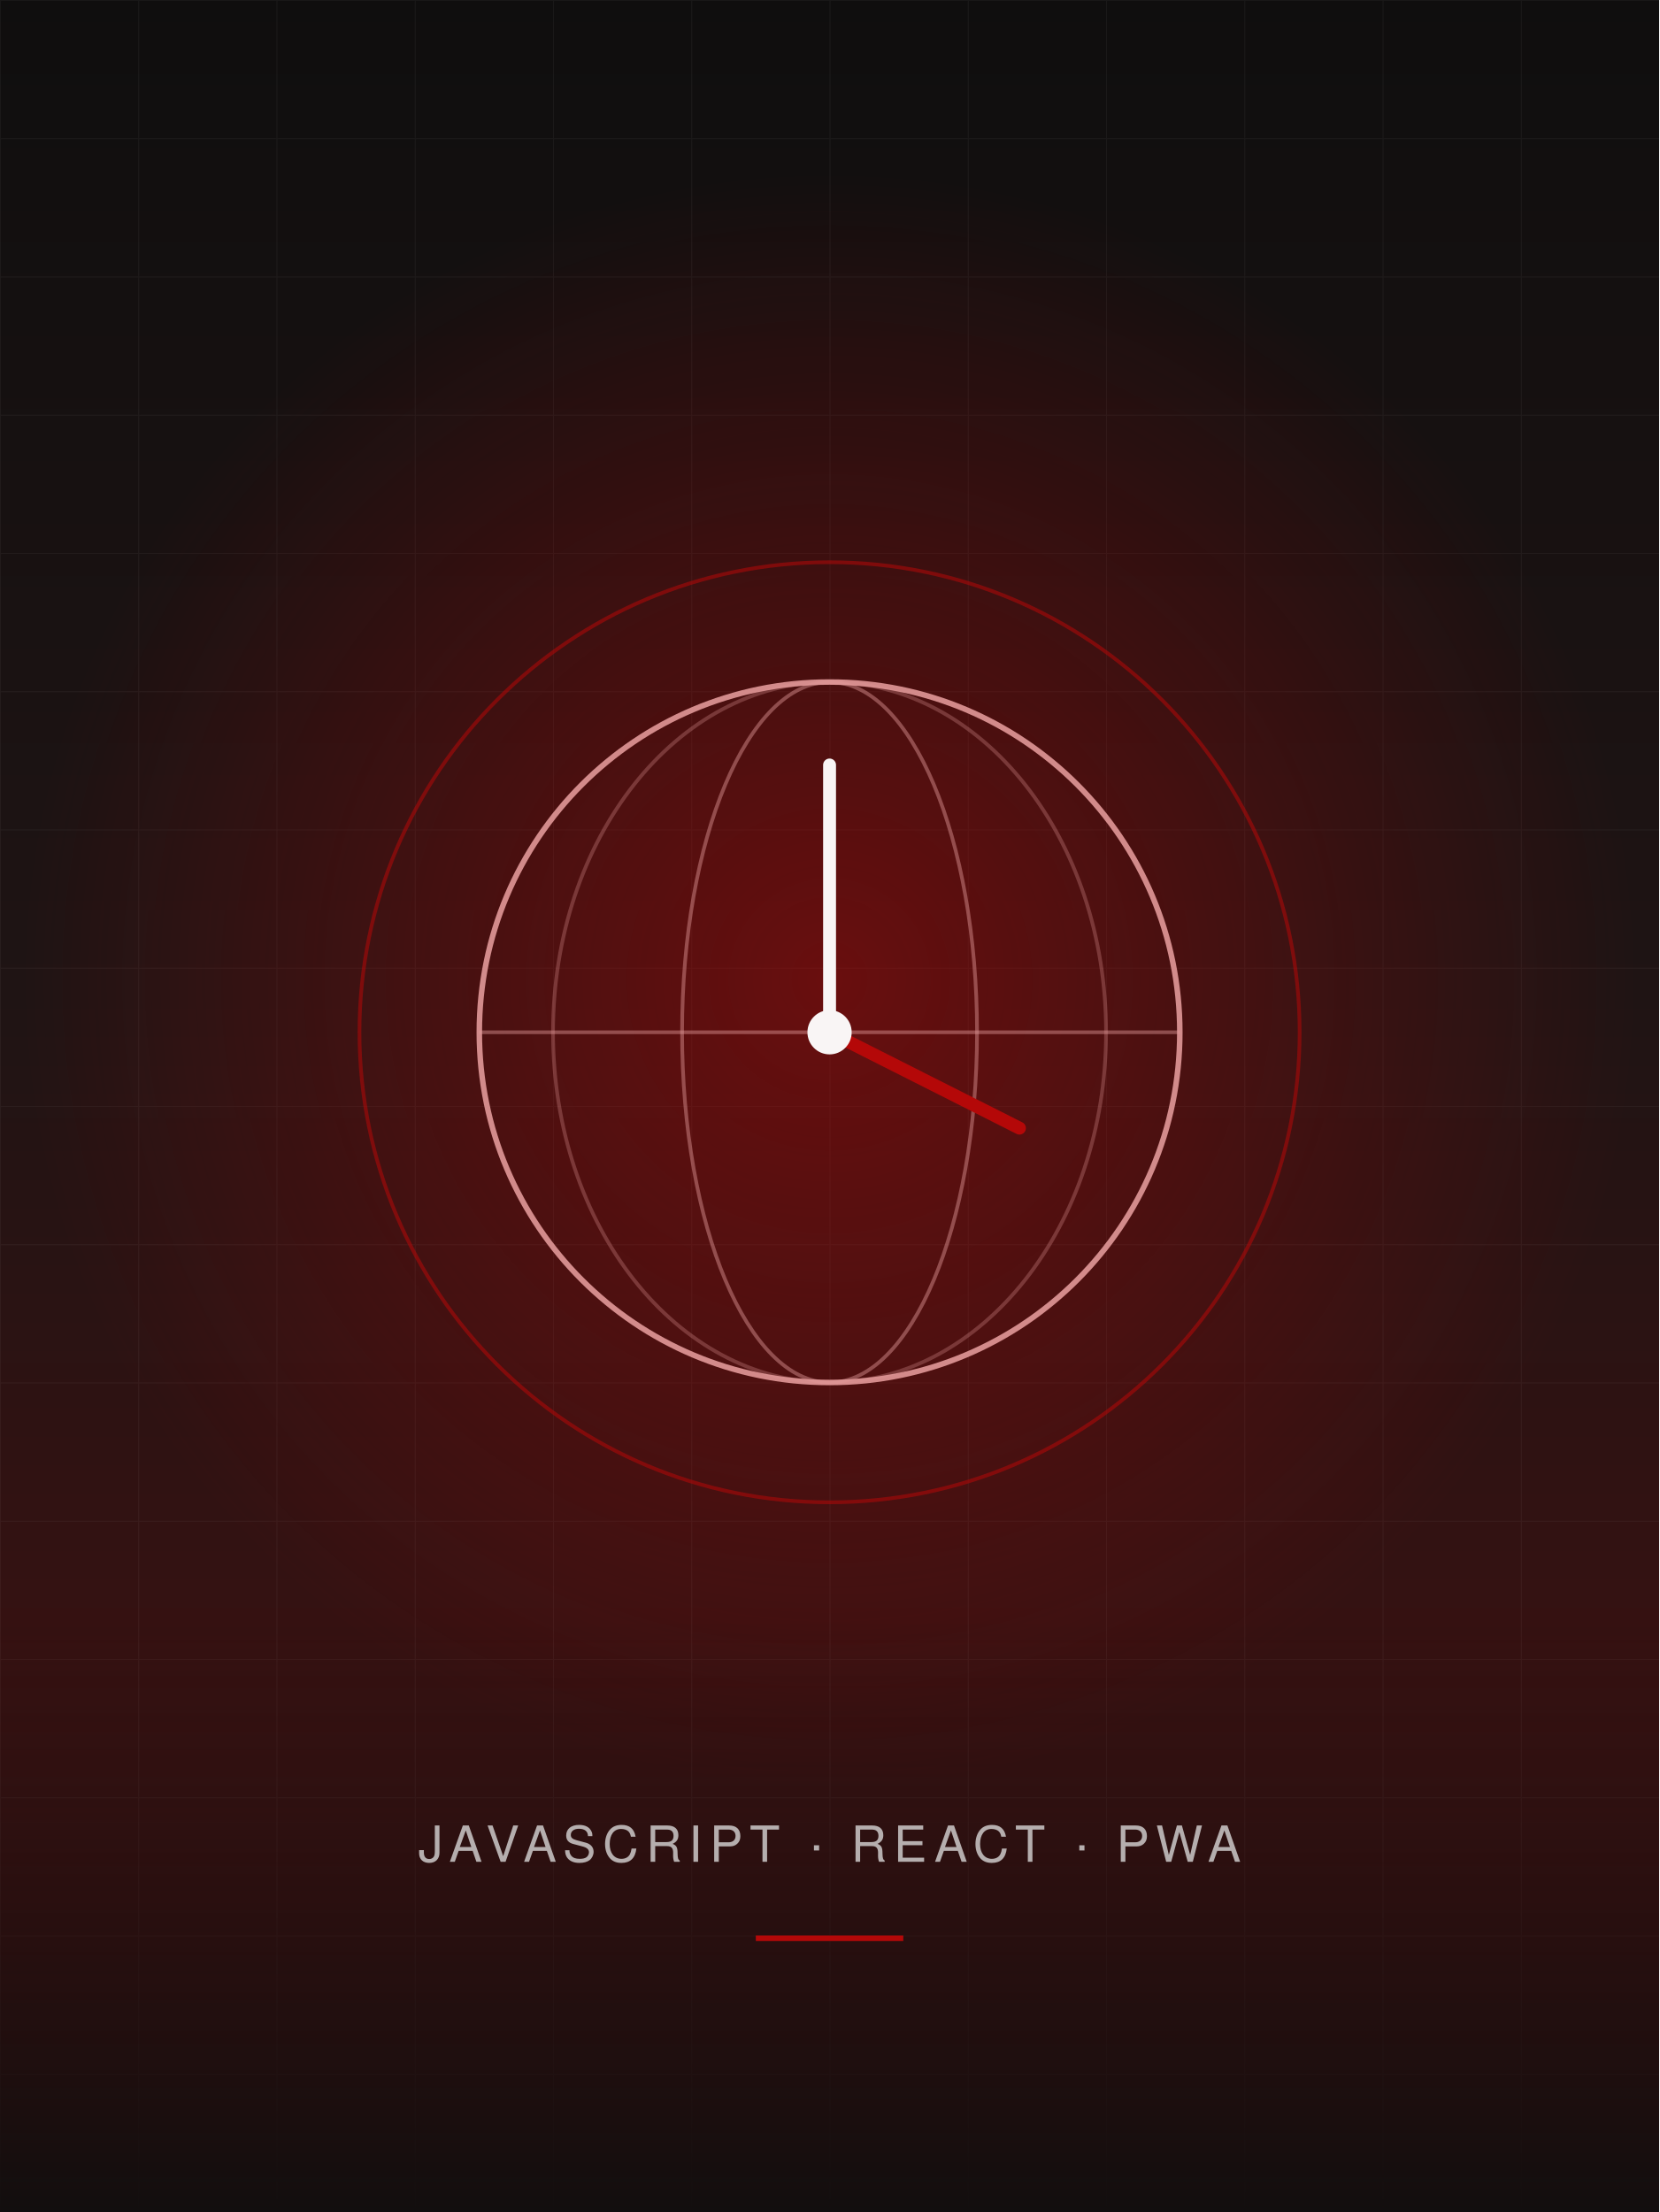
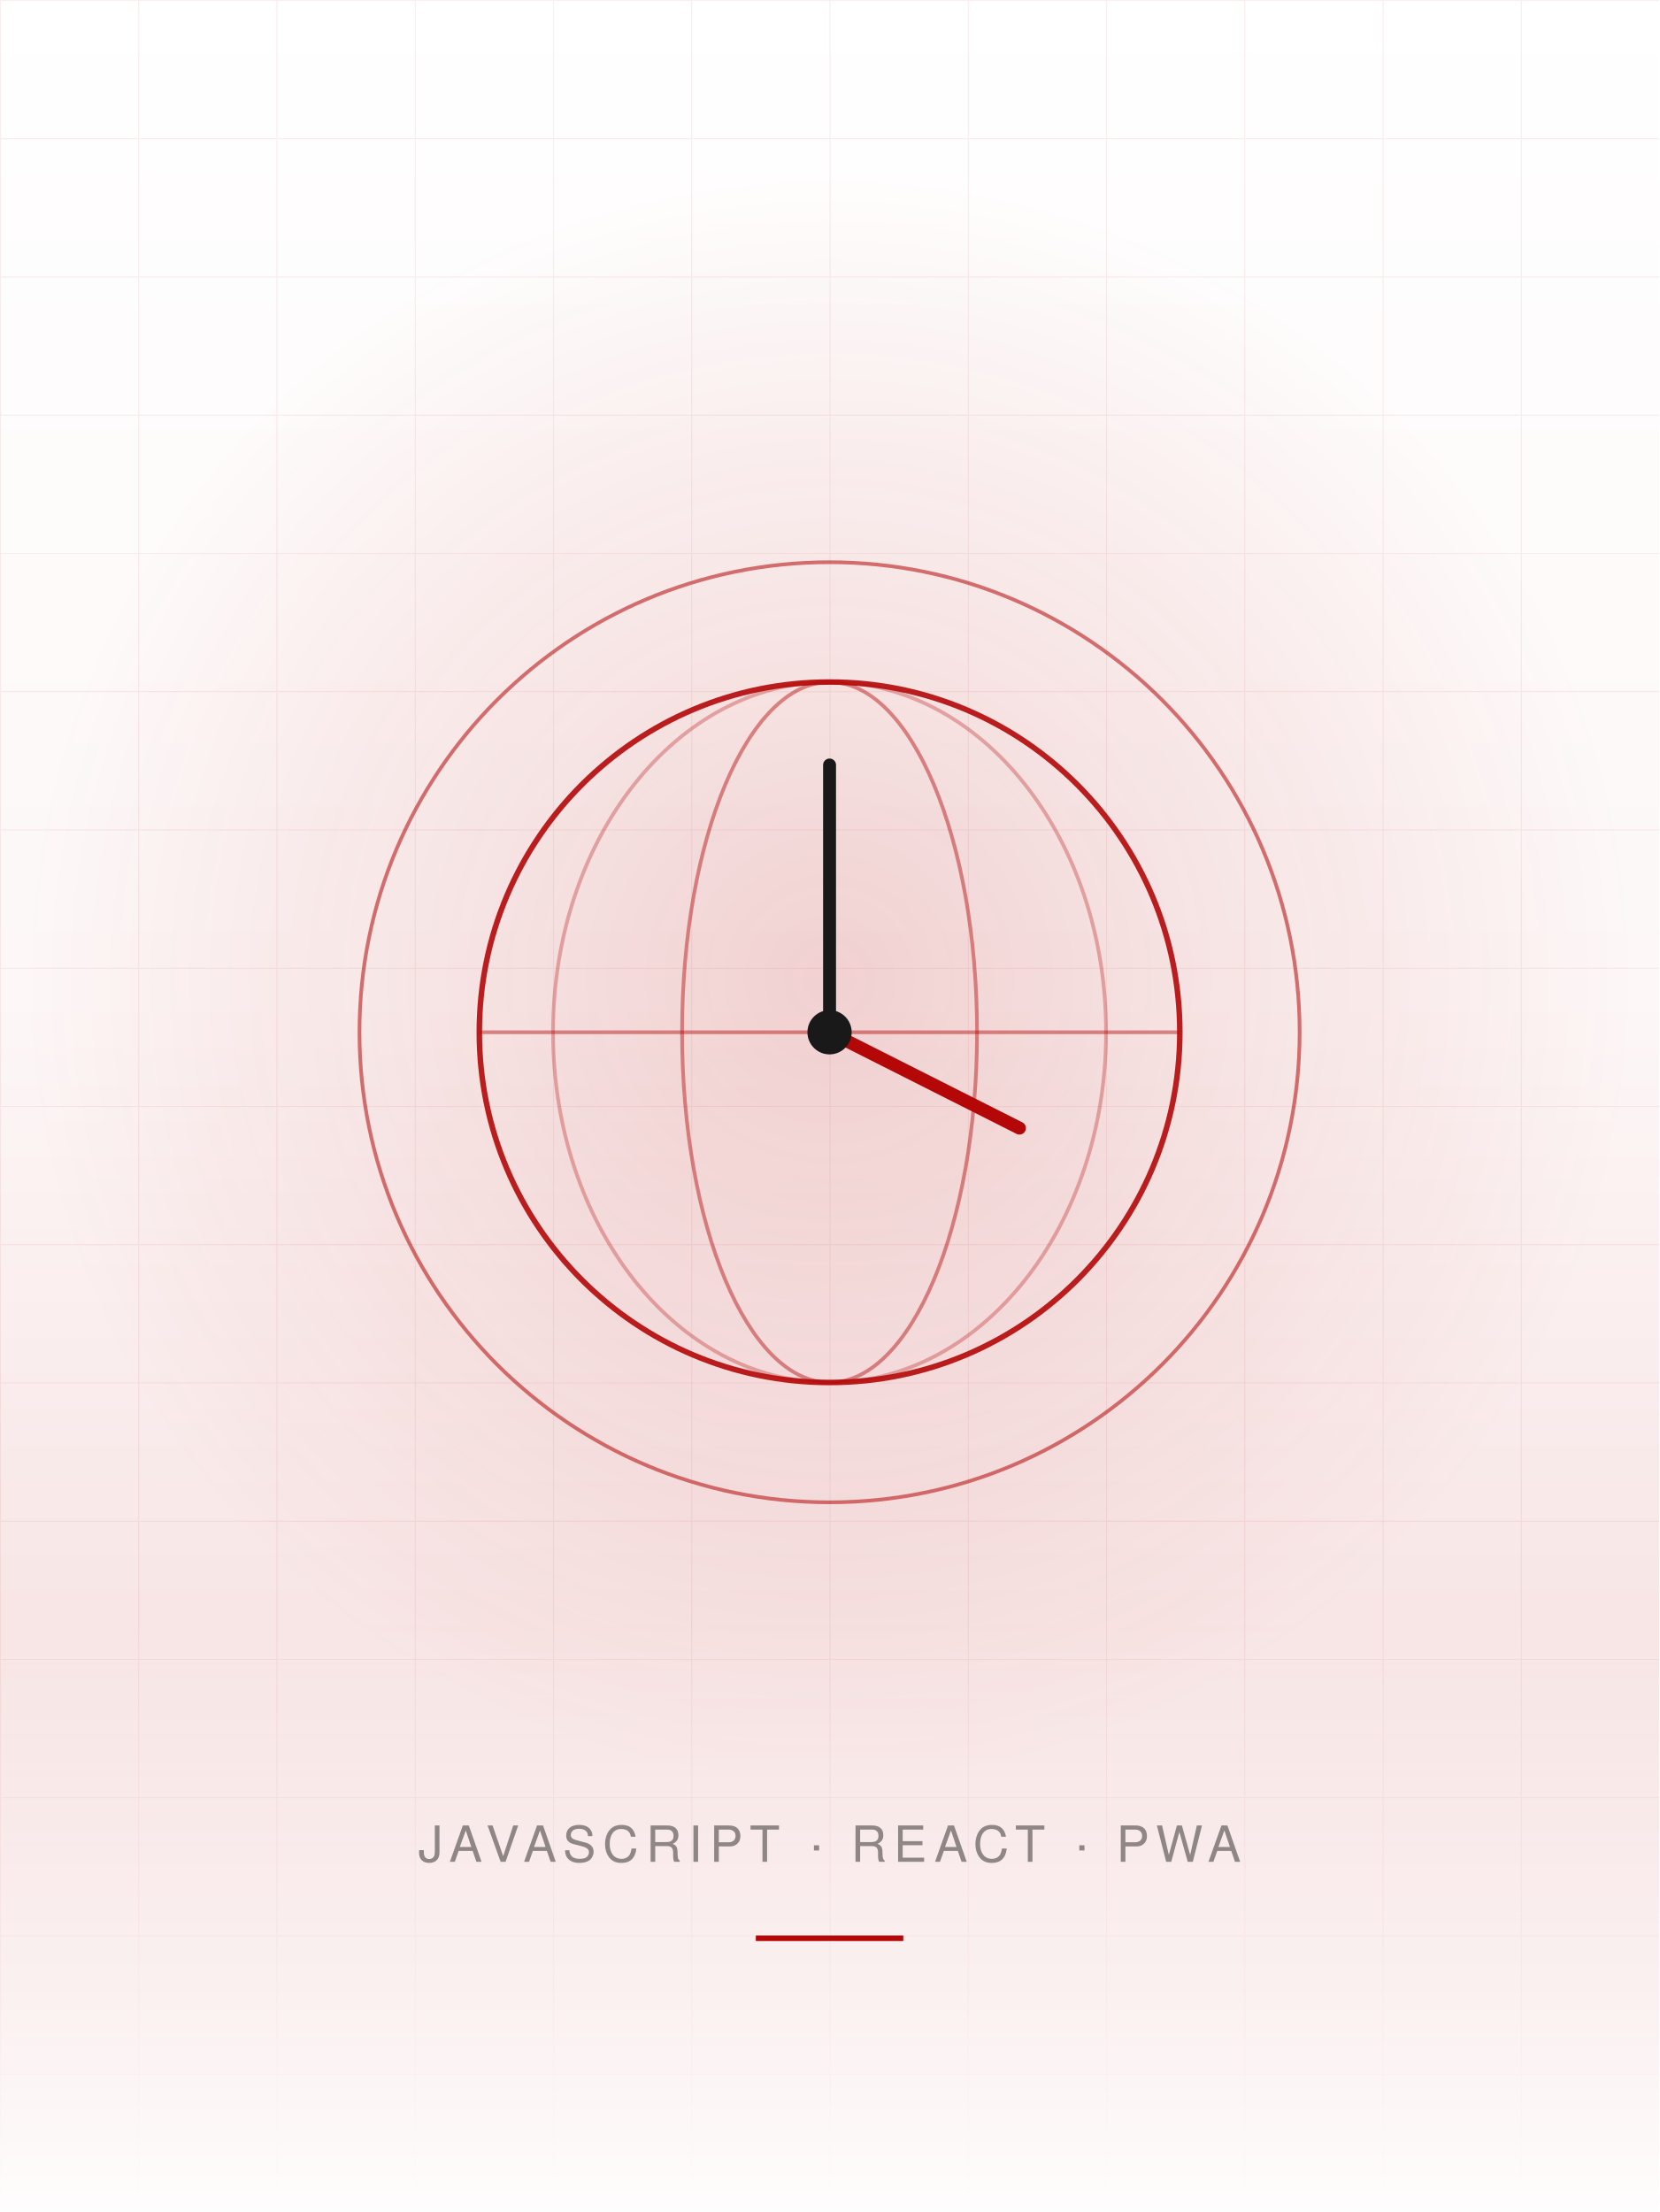
<svg xmlns="http://www.w3.org/2000/svg" viewBox="0 0 900 1200" width="900" height="1200" role="img" aria-label="Reloj mundial con husos horarios">
  <defs>
    <linearGradient id="fondo" x1="0" y1="0" x2="0" y2="1">
-       <stop offset="0%" stop-color="#0f0e0e" />
-       <stop offset="45%" stop-color="#1f1414" />
-       <stop offset="100%" stop-color="#4a0f0f" />
+       <stop offset="0%" stop-color="#ffffff" />
+       <stop offset="45%" stop-color="#fdf7f7" />
+       <stop offset="100%" stop-color="#f3d5d5" />
    </linearGradient>
    <radialGradient id="halo" cx="50%" cy="47%" r="46%">
-       <stop offset="0%" stop-color="#b40808" stop-opacity="0.5" />
+       <stop offset="0%" stop-color="#b40808" stop-opacity="0.16" />
      <stop offset="100%" stop-color="#b40808" stop-opacity="0" />
    </radialGradient>
    <linearGradient id="pie" x1="0" y1="0" x2="0" y2="1">
-       <stop offset="0%" stop-color="#0f0e0e" stop-opacity="0" />
-       <stop offset="100%" stop-color="#0f0e0e" stop-opacity="0.95" />
+       <stop offset="0%" stop-color="#ffffff" stop-opacity="0" />
+       <stop offset="100%" stop-color="#ffffff" stop-opacity="0.95" />
    </linearGradient>
    <pattern id="rejilla" width="75" height="75" patternUnits="userSpaceOnUse">
-       <path d="M75 0H0V75" fill="none" stroke="#f9f5f5" stroke-opacity="0.045" stroke-width="1" />
+       <path d="M75 0H0V75" fill="none" stroke="#b40808" stroke-opacity="0.07" stroke-width="1" />
    </pattern>
  </defs>
  <rect width="900" height="1200" fill="url(#fondo)" />
  <rect width="900" height="1200" fill="url(#rejilla)" />
  <circle cx="450" cy="560" r="470" fill="url(#halo)" />
  <g>
-     <circle cx="450" cy="560" r="190" fill="none" stroke="#e19898" stroke-width="3" opacity="0.9" />
+     <circle cx="450" cy="560" r="190" fill="none" stroke="#b40808" stroke-width="3" opacity="0.9" />
    <circle cx="450" cy="560" r="255" fill="none" stroke="#b40808" stroke-width="2" opacity="0.55" />
-     <ellipse cx="450" cy="560" rx="80" ry="190" fill="none" stroke="#e19898" stroke-width="2" opacity="0.45" />
-     <ellipse cx="450" cy="560" rx="150" ry="190" fill="none" stroke="#e19898" stroke-width="2" opacity="0.3" />
-     <line x1="260" y1="560" x2="640" y2="560" stroke="#e19898" stroke-width="2" opacity="0.45" />
-     <line x1="450" y1="560" x2="450" y2="415" stroke="#f9f5f5" stroke-width="7" stroke-linecap="round" />
+     <ellipse cx="450" cy="560" rx="80" ry="190" fill="none" stroke="#b40808" stroke-width="2" opacity="0.45" />
+     <ellipse cx="450" cy="560" rx="150" ry="190" fill="none" stroke="#b40808" stroke-width="2" opacity="0.3" />
+     <line x1="260" y1="560" x2="640" y2="560" stroke="#b40808" stroke-width="2" opacity="0.45" />
+     <line x1="450" y1="560" x2="450" y2="415" stroke="#1a1919" stroke-width="7" stroke-linecap="round" />
    <line x1="450" y1="560" x2="553" y2="612" stroke="#b40808" stroke-width="7" stroke-linecap="round" />
-     <circle cx="450" cy="560" r="12" fill="#f9f5f5" />
+     <circle cx="450" cy="560" r="12" fill="#1a1919" />
  </g>
  <rect x="0" y="880" width="900" height="320" fill="url(#pie)" />
-   <text x="450" y="1010" text-anchor="middle" font-family="Helvetica, Arial, sans-serif" font-size="27" letter-spacing="4" fill="#b5aeae">JAVASCRIPT · REACT · PWA</text>
+   <text x="450" y="1010" text-anchor="middle" font-family="Helvetica, Arial, sans-serif" font-size="27" letter-spacing="4" fill="#8f8686">JAVASCRIPT · REACT · PWA</text>
  <rect x="410" y="1050" width="80" height="3" fill="#b40808" />
</svg>
